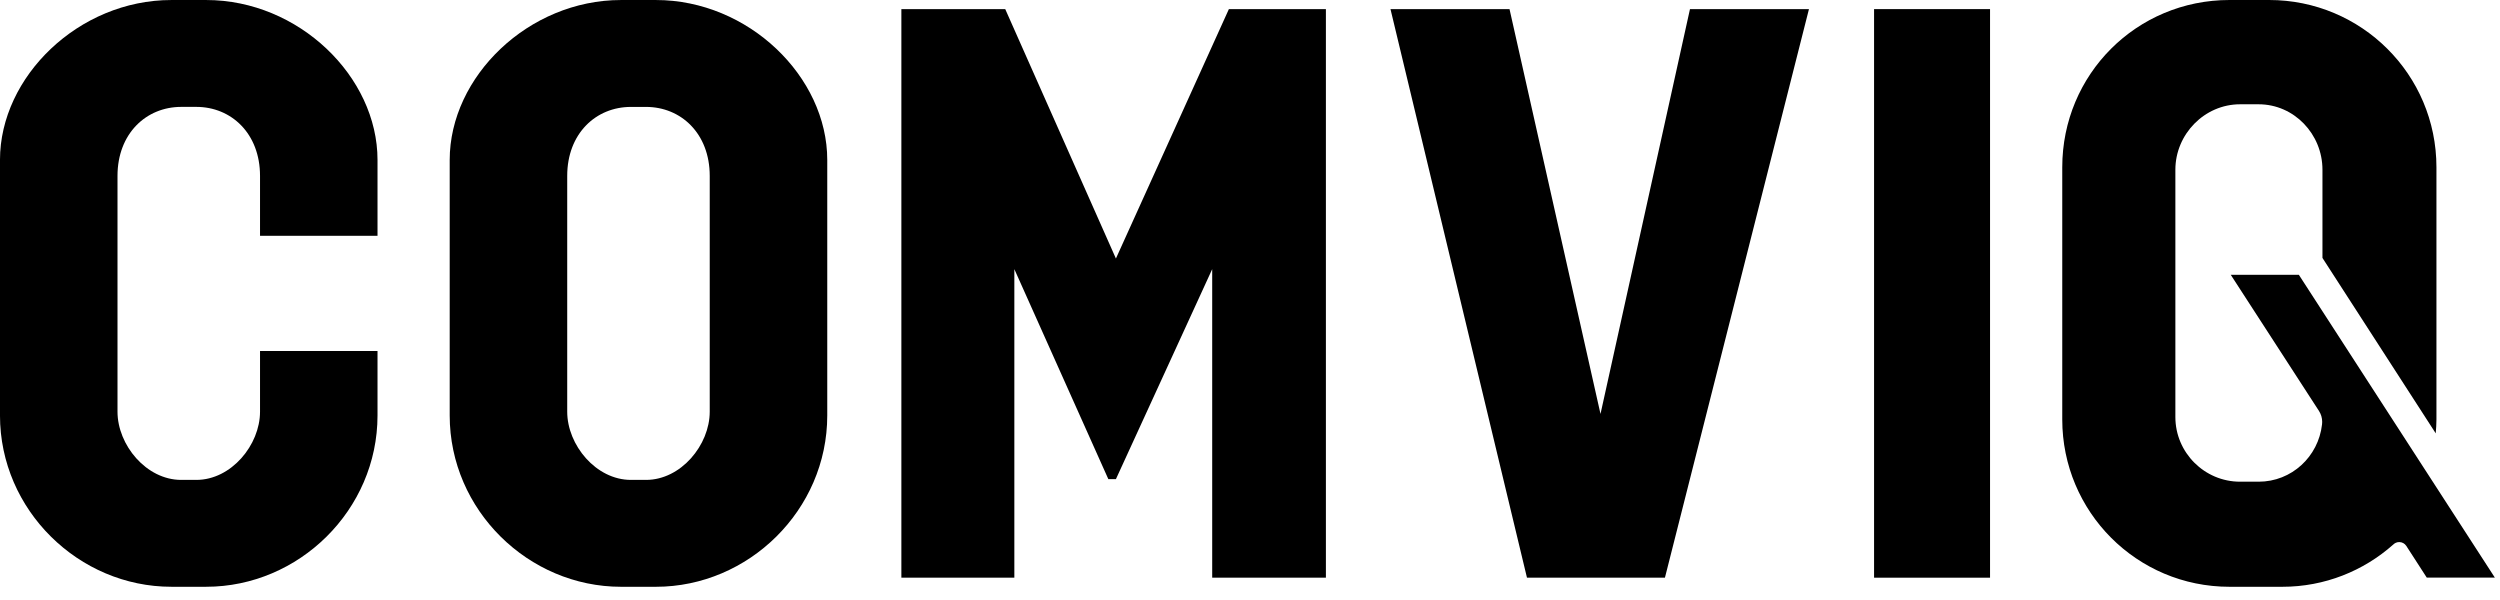
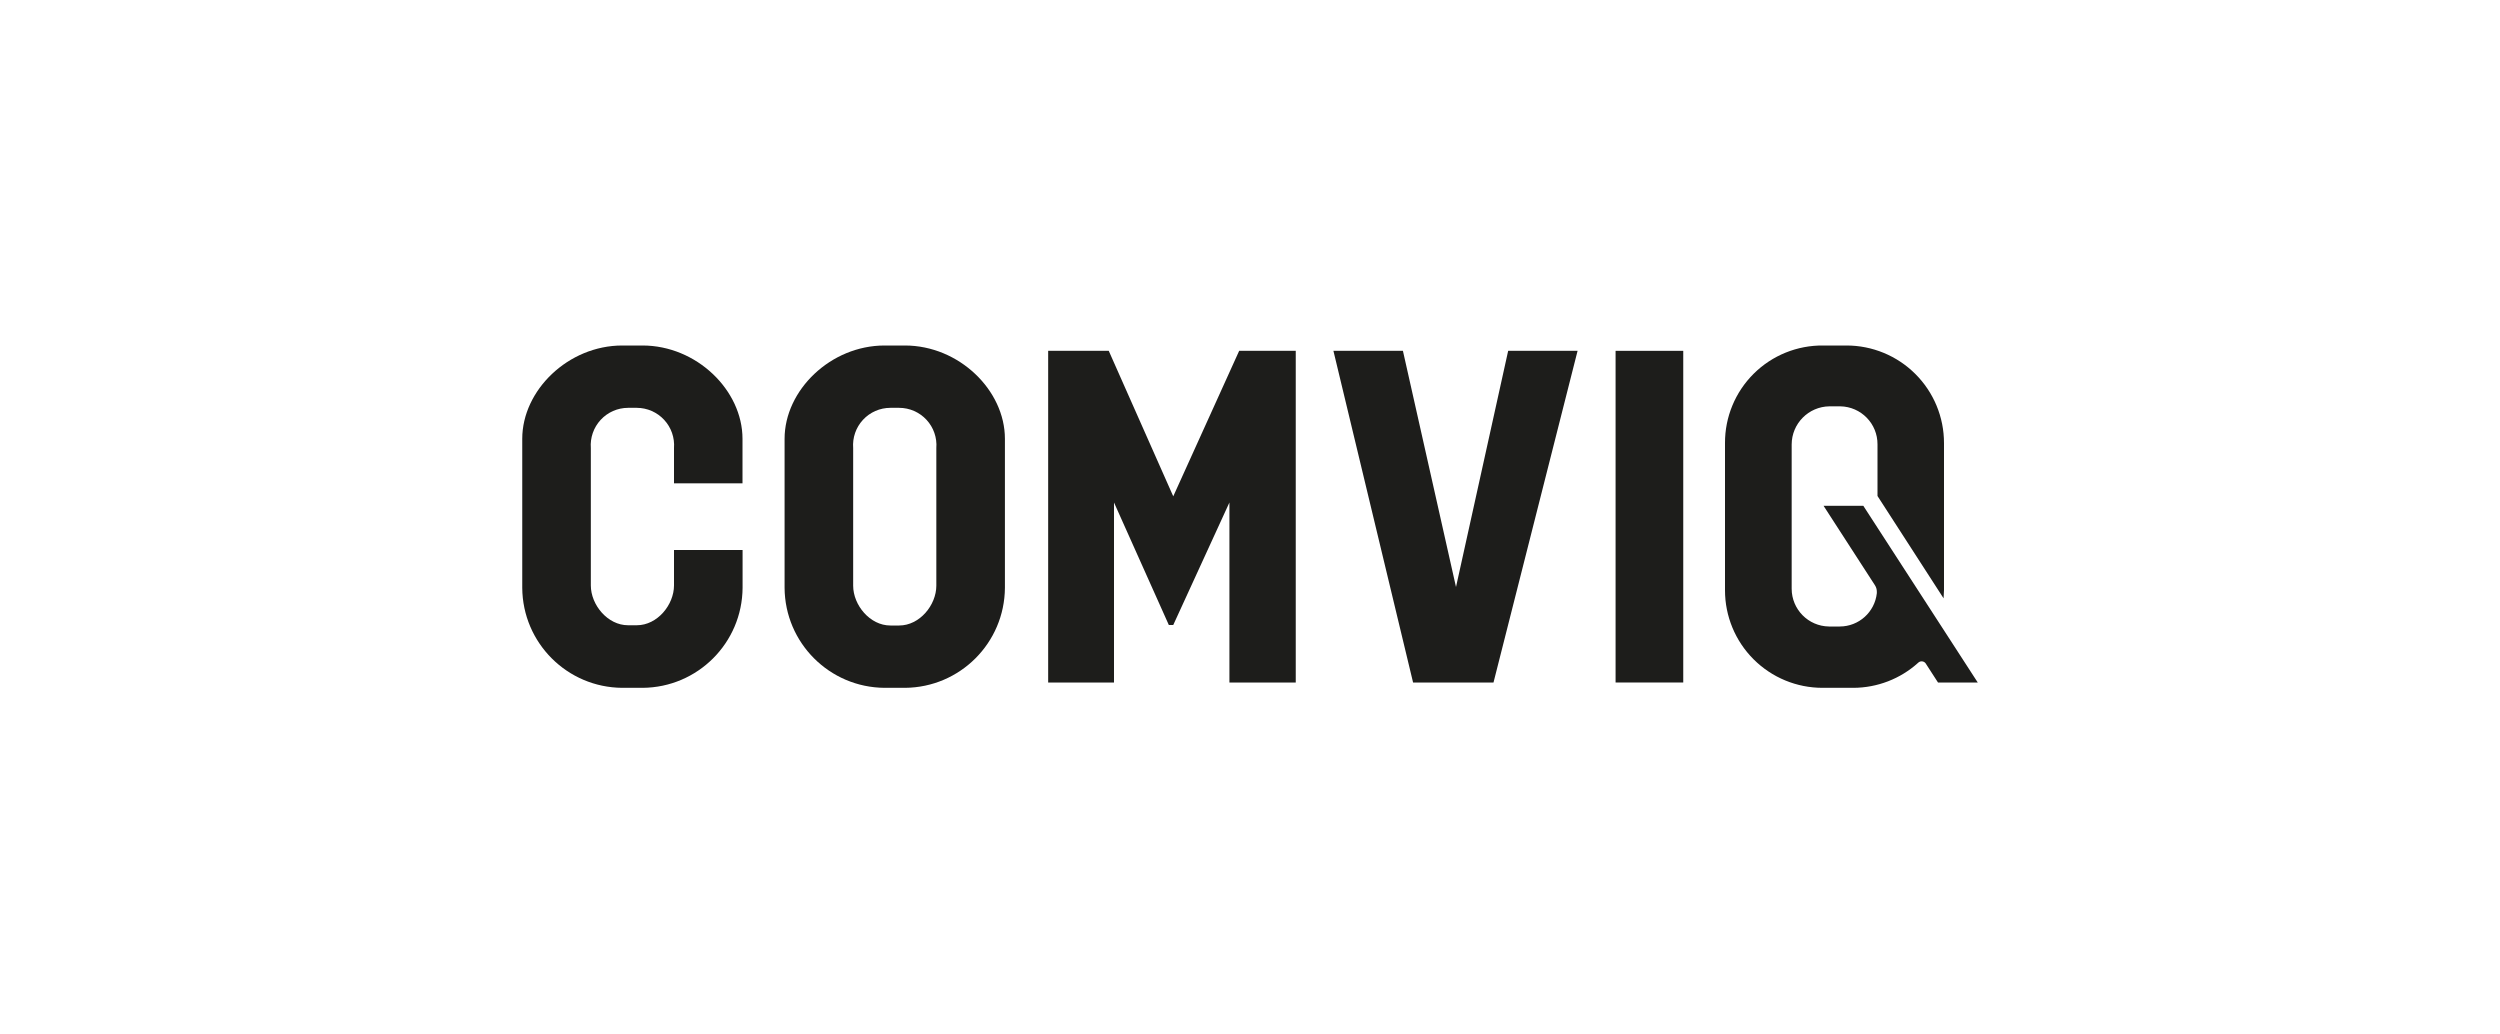
- <svg xmlns="http://www.w3.org/2000/svg" width="175" height="42" viewBox="0 0 175 42">
-   <g fill="#000">
-     <path d="M14.434.001h-2.441c-6.474 0-11.994 5.358-11.994 11.196v17.884c0 6.634 5.52 11.993 11.994 11.993h2.441c6.474 0 11.992-5.359 11.992-11.993v-4.511h-8.224v4.246c0 2.334-2.016 4.777-4.458 4.777h-1.061c-2.441 0-4.458-2.443-4.458-4.777v-16.504c0-2.971 2.017-4.83 4.458-4.83h1.061c2.442 0 4.458 1.859 4.458 4.83v4.193h8.224v-5.308c0-5.838-5.518-11.196-11.992-11.196" />
-     <path d="M49.681 28.817c0 2.334-2.016 4.776-4.457 4.776h-1.062c-2.441 0-4.457-2.442-4.457-4.776v-16.504c0-2.972 2.016-4.829 4.457-4.829h1.062c2.441 0 4.457 1.857 4.457 4.829v16.504zm-3.767-28.816h-2.441c-6.475 0-11.994 5.36-11.994 11.197v17.884c0 6.634 5.519 11.993 11.994 11.993h2.441c6.473 0 11.994-5.359 11.994-11.993v-17.884c0-5.837-5.521-11.197-11.994-11.197z" />
-     <path d="M78.114 18.097l-7.748-17.46h-7.27v39.801h7.908v-21.598l6.58 14.7h.53l6.74-14.7v21.598h7.959v-39.801h-6.791z" />
-     <path d="M112.035 28.976l-6.369-28.338h-8.332l9.554 39.8h9.657l10.082-39.8h-8.329z" />
-     <path d="M131.185 40.438h8.118v-39.8h-8.118z" />
-     <path d="M168.437 38.207l1.437 2.226h4.766l-13.721-21.198h-4.767l6.181 9.539c.14.219.22.48.22.76l-.011.181c-.254 2.246-2.123 4.004-4.438 4.004h-1.3c-2.49 0-4.528-2.037-4.528-4.527v-17.311c0-2.488 2.038-4.581 4.528-4.581h1.3c2.491 0 4.468 2.093 4.468 4.581v6.175l7.929 12.278c.027-.32.05-.643.05-.97v-17.654c0-6.506-5.261-11.71-11.711-11.71h-2.774c-6.505 0-11.708 5.204-11.708 11.71v17.654c0 6.448 5.203 11.711 11.708 11.711h3.699c2.973 0 5.689-1.117 7.756-2.951.11-.111.259-.179.425-.179.205 0 .384.103.491.262" />
-   </g>
+ <svg xmlns="http://www.w3.org/2000/svg" id="Layer_1" data-name="Layer 1" viewBox="0 0 300 124">
+   <defs>
+     <style>.cls-1{fill:none;}.cls-2{clip-path:url(#clip-path);}.cls-3,.cls-4{fill:#1d1d1b;}.cls-3{fill-rule:evenodd;}</style>
+     <clipPath id="clip-path">
+       <rect class="cls-1" x="-1056.28" y="582.04" width="300" height="134" />
+     </clipPath>
+   </defs>
+   <path class="cls-3" d="M77.11,41.46H74.67c-6.47,0-12,5.36-12,11.2V70.54a12.08,12.08,0,0,0,12,12h2.44a12.08,12.08,0,0,0,12-12V66H80.88v4.25c0,2.33-2,4.78-4.46,4.78H75.36c-2.44,0-4.46-2.44-4.46-4.78V53.77a4.49,4.49,0,0,1,4.46-4.83h1.06a4.49,4.49,0,0,1,4.46,4.83V58h8.22V52.66c0-5.84-5.52-11.2-12-11.2" />
+   <path class="cls-3" d="M108.59,41.46h-2.44c-6.47,0-12,5.36-12,11.2V70.54a12.08,12.08,0,0,0,12,12h2.44a12.08,12.08,0,0,0,12-12V52.66C120.59,46.82,115.07,41.46,108.59,41.46Zm3.77,28.82c0,2.33-2,4.78-4.46,4.78h-1.06c-2.44,0-4.46-2.44-4.46-4.78V53.77a4.48,4.48,0,0,1,4.46-4.83h1.06a4.48,4.48,0,0,1,4.46,4.83Z" />
+   <polygon class="cls-3" points="140.79 59.56 133.05 42.1 125.78 42.1 125.78 81.9 133.68 81.9 133.68 60.3 140.26 75 140.79 75 147.53 60.3 147.53 81.9 155.49 81.9 155.49 42.1 148.7 42.1 140.79 59.56" />
+   <polygon class="cls-3" points="174.72 70.44 168.35 42.1 160.01 42.1 169.57 81.9 179.22 81.9 189.31 42.1 180.98 42.1 174.72 70.44" />
+   <rect class="cls-4" x="193.87" y="42.1" width="8.12" height="39.8" />
+   <path class="cls-3" d="M231.12,79.67l1.44,2.23h4.77L223.6,60.7h-4.77L225,70.24a1.41,1.41,0,0,1,.22.76,1.36,1.36,0,0,1,0,.18,4.48,4.48,0,0,1-4.44,4h-1.3A4.54,4.54,0,0,1,215,70.65V53.34a4.59,4.59,0,0,1,4.53-4.58h1.3a4.54,4.54,0,0,1,4.47,4.58v6.18l7.93,12.28c0-.32.05-.64.05-1V53.17a11.7,11.7,0,0,0-11.71-11.71h-2.77A11.66,11.66,0,0,0,207,53.17V70.83a11.7,11.7,0,0,0,11.71,11.71h3.7a11.65,11.65,0,0,0,7.76-3,.59.59,0,0,1,.43-.18.59.59,0,0,1,.49.26" />
</svg>
